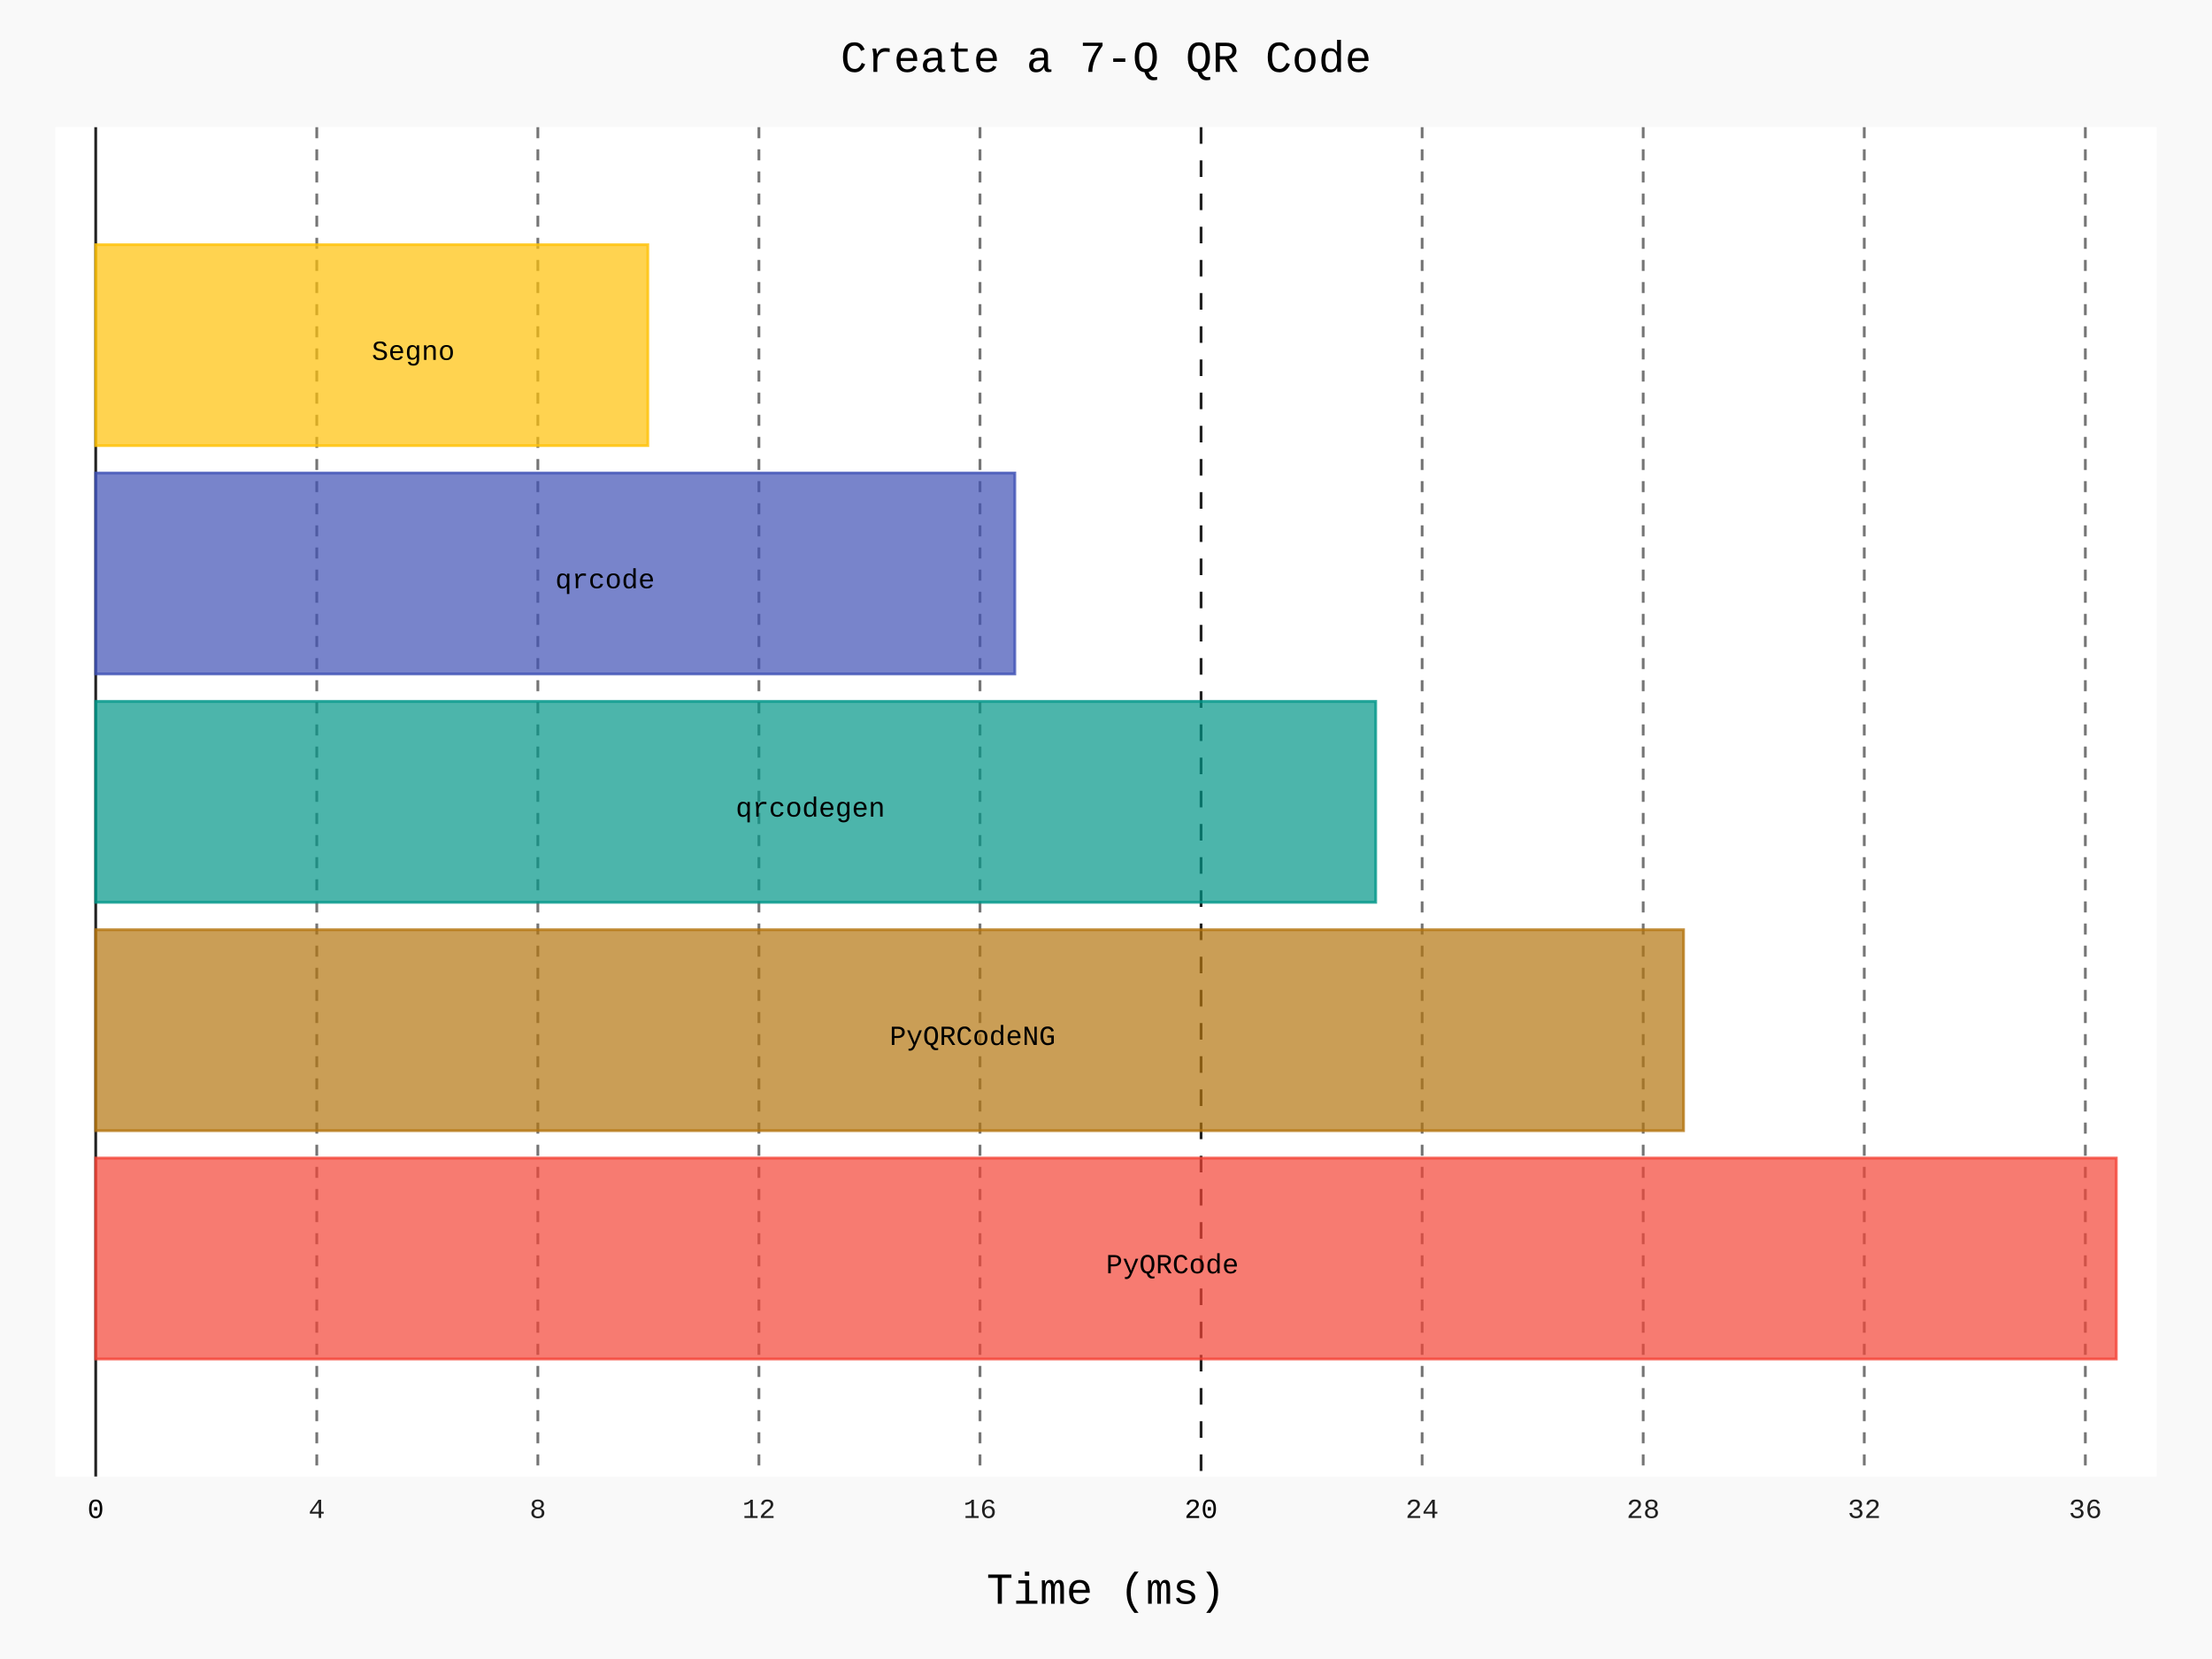
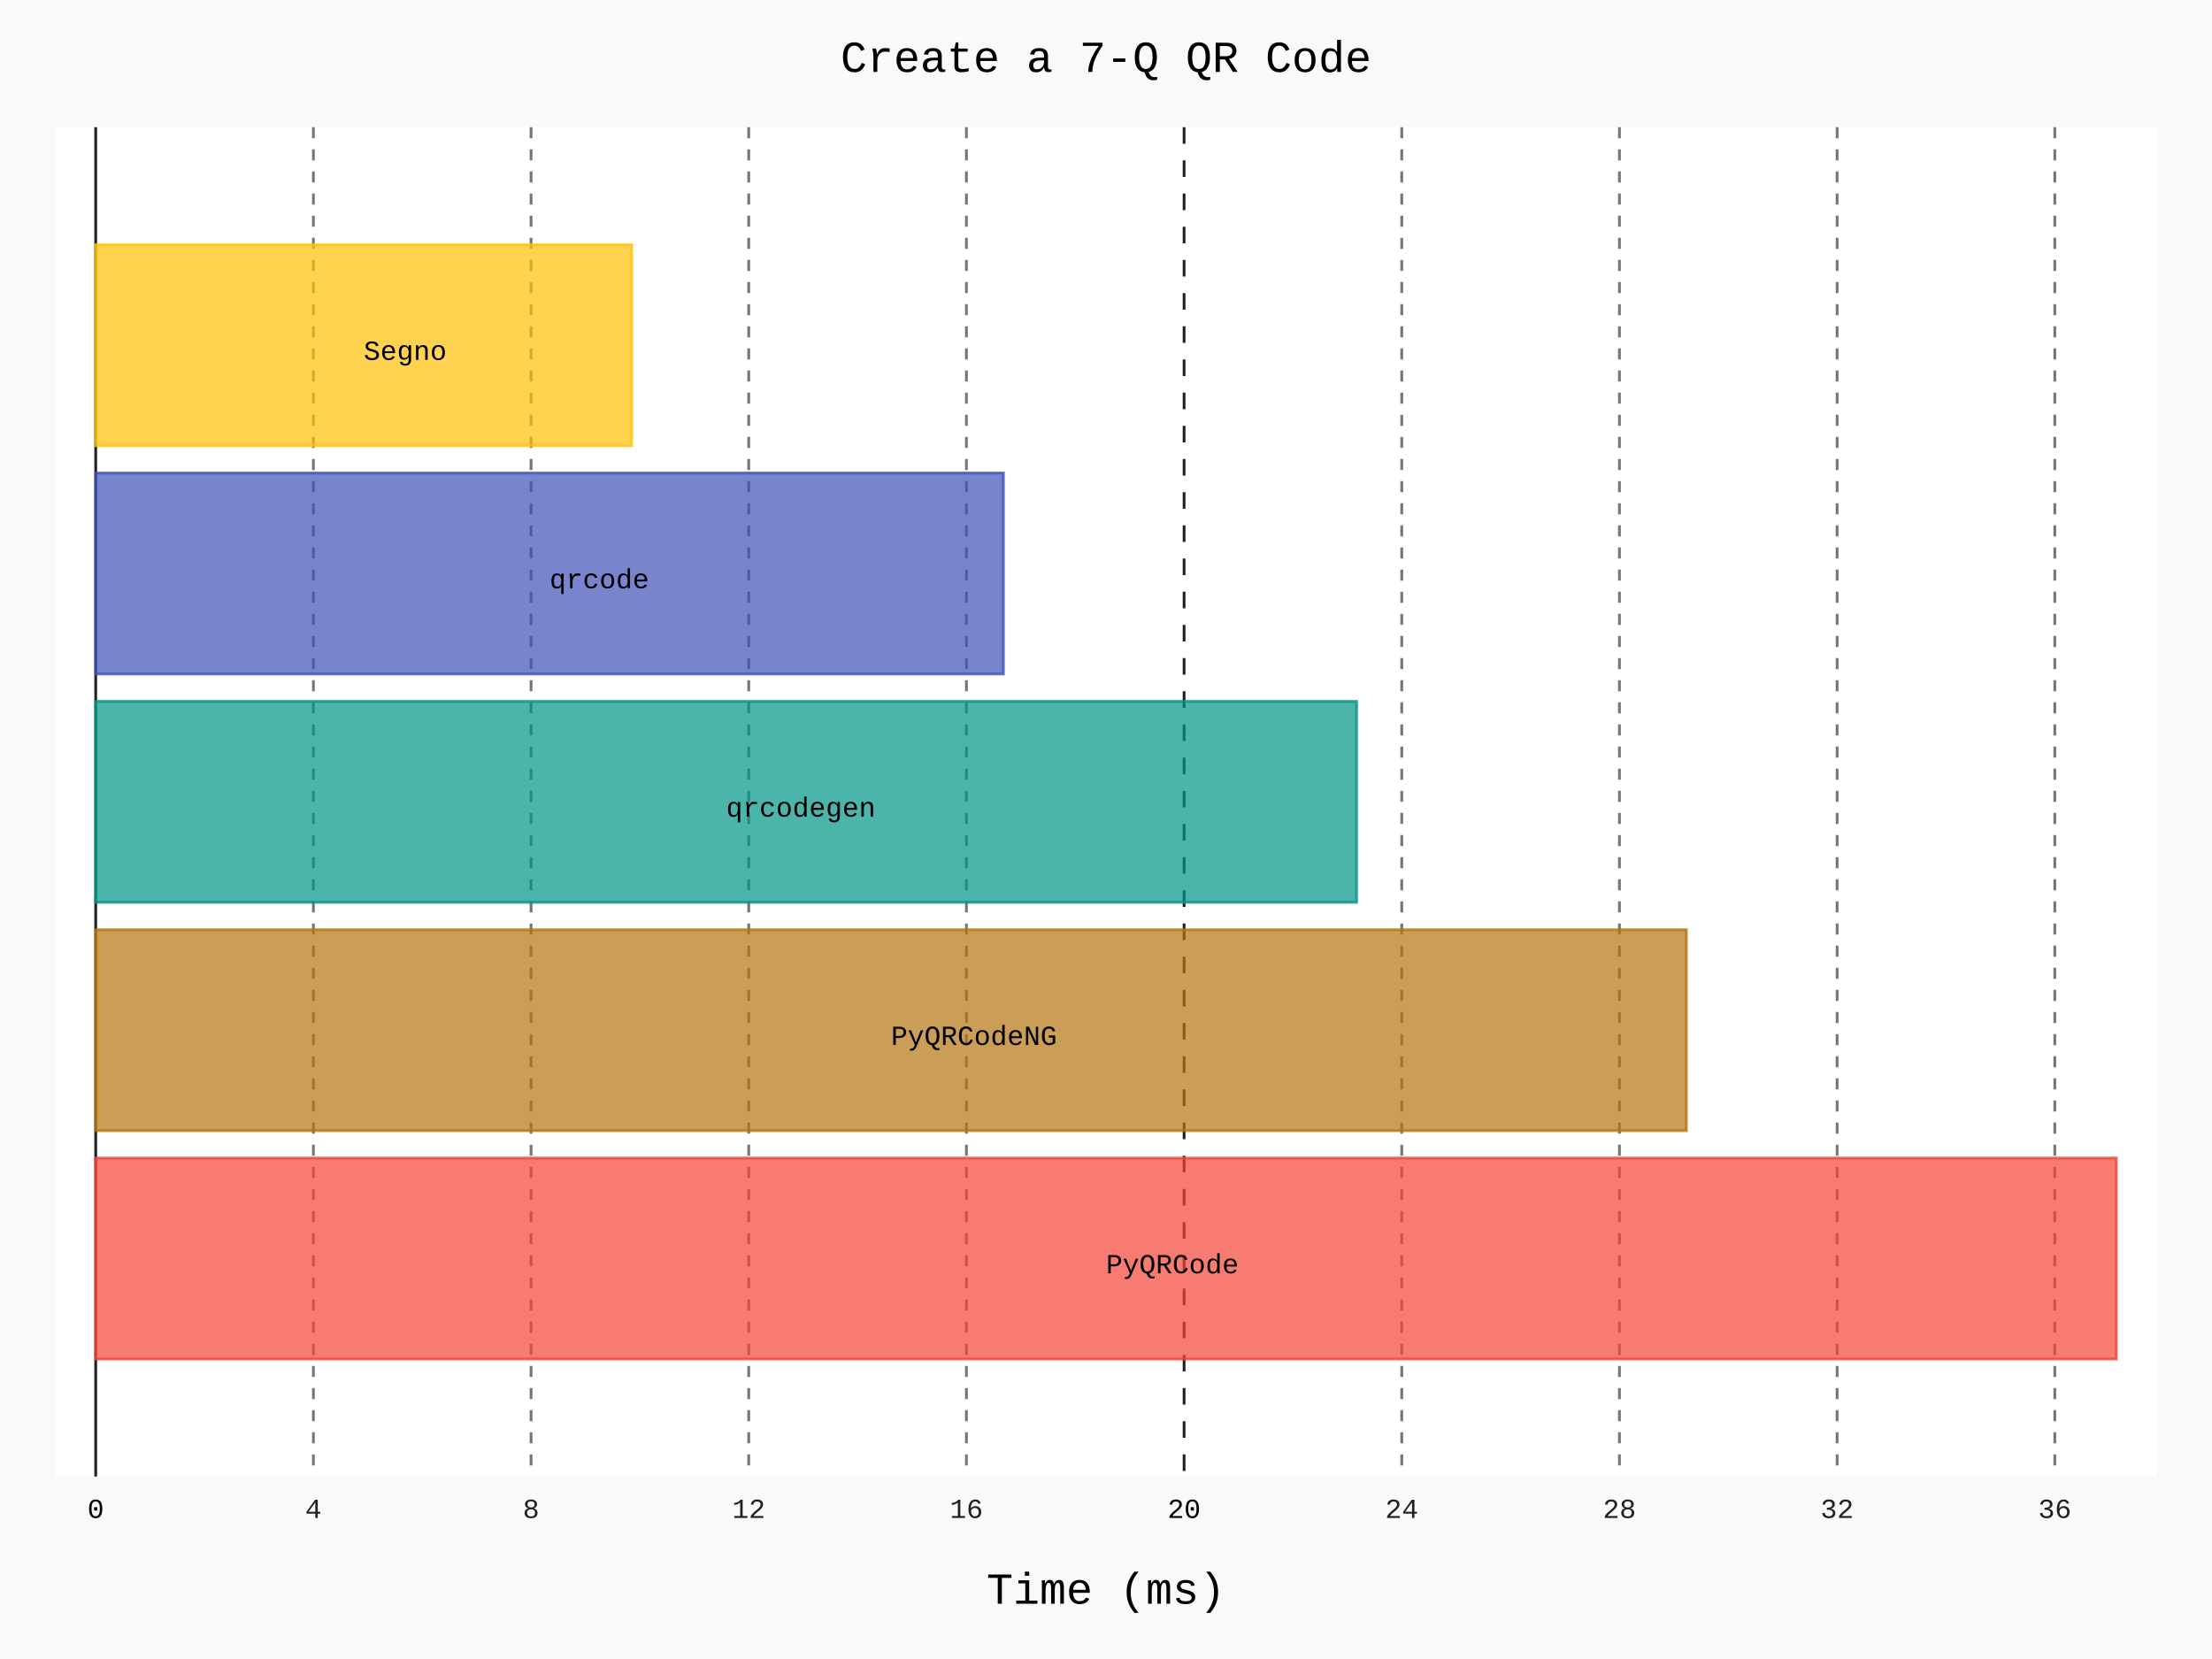
- <svg xmlns="http://www.w3.org/2000/svg" class="pygal-chart" id="chart-27aa79bd-fbdb-4c77-9a9f-c2890be60d8b" viewBox="0 0 800 600">
+ <svg xmlns="http://www.w3.org/2000/svg" class="pygal-chart" id="chart-301749ed-1372-4586-891b-69cff0e4323c" viewBox="0 0 800 600">
  <defs>
-     <style type="text/css">#chart-27aa79bd-fbdb-4c77-9a9f-c2890be60d8b{-webkit-user-select:none;-webkit-font-smoothing:antialiased;font-family:Consolas,"Liberation Mono",Menlo,Courier,monospace}#chart-27aa79bd-fbdb-4c77-9a9f-c2890be60d8b .title{font-family:Consolas,"Liberation Mono",Menlo,Courier,monospace;font-size:16px}#chart-27aa79bd-fbdb-4c77-9a9f-c2890be60d8b .legends .legend text{font-family:Consolas,"Liberation Mono",Menlo,Courier,monospace;font-size:14px}#chart-27aa79bd-fbdb-4c77-9a9f-c2890be60d8b .axis text{font-family:Consolas,"Liberation Mono",Menlo,Courier,monospace;font-size:10px}#chart-27aa79bd-fbdb-4c77-9a9f-c2890be60d8b .axis text.major{font-family:Consolas,"Liberation Mono",Menlo,Courier,monospace;font-size:10px}#chart-27aa79bd-fbdb-4c77-9a9f-c2890be60d8b .text-overlay text.value{font-family:Consolas,"Liberation Mono",Menlo,Courier,monospace;font-size:16px}#chart-27aa79bd-fbdb-4c77-9a9f-c2890be60d8b .text-overlay text.label{font-family:Consolas,"Liberation Mono",Menlo,Courier,monospace;font-size:10px}#chart-27aa79bd-fbdb-4c77-9a9f-c2890be60d8b .tooltip{font-family:Consolas,"Liberation Mono",Menlo,Courier,monospace;font-size:14px}#chart-27aa79bd-fbdb-4c77-9a9f-c2890be60d8b text.no_data{font-family:Consolas,"Liberation Mono",Menlo,Courier,monospace;font-size:64px}
- #chart-27aa79bd-fbdb-4c77-9a9f-c2890be60d8b{background-color:rgba(249,249,249,1)}#chart-27aa79bd-fbdb-4c77-9a9f-c2890be60d8b path,#chart-27aa79bd-fbdb-4c77-9a9f-c2890be60d8b line,#chart-27aa79bd-fbdb-4c77-9a9f-c2890be60d8b rect,#chart-27aa79bd-fbdb-4c77-9a9f-c2890be60d8b circle{-webkit-transition:150ms;-moz-transition:150ms;transition:150ms}#chart-27aa79bd-fbdb-4c77-9a9f-c2890be60d8b .graph &gt; .background{fill:rgba(249,249,249,1)}#chart-27aa79bd-fbdb-4c77-9a9f-c2890be60d8b .plot &gt; .background{fill:rgba(255,255,255,1)}#chart-27aa79bd-fbdb-4c77-9a9f-c2890be60d8b .graph{fill:rgba(0,0,0,.87)}#chart-27aa79bd-fbdb-4c77-9a9f-c2890be60d8b text.no_data{fill:rgba(0,0,0,1)}#chart-27aa79bd-fbdb-4c77-9a9f-c2890be60d8b .title{fill:rgba(0,0,0,1)}#chart-27aa79bd-fbdb-4c77-9a9f-c2890be60d8b .legends .legend text{fill:rgba(0,0,0,.87)}#chart-27aa79bd-fbdb-4c77-9a9f-c2890be60d8b .legends .legend:hover text{fill:rgba(0,0,0,1)}#chart-27aa79bd-fbdb-4c77-9a9f-c2890be60d8b .axis .line{stroke:rgba(0,0,0,1)}#chart-27aa79bd-fbdb-4c77-9a9f-c2890be60d8b .axis .guide.line{stroke:rgba(0,0,0,.54)}#chart-27aa79bd-fbdb-4c77-9a9f-c2890be60d8b .axis .major.line{stroke:rgba(0,0,0,.87)}#chart-27aa79bd-fbdb-4c77-9a9f-c2890be60d8b .axis text.major{fill:rgba(0,0,0,1)}#chart-27aa79bd-fbdb-4c77-9a9f-c2890be60d8b .axis.y .guides:hover .guide.line,#chart-27aa79bd-fbdb-4c77-9a9f-c2890be60d8b .line-graph .axis.x .guides:hover .guide.line,#chart-27aa79bd-fbdb-4c77-9a9f-c2890be60d8b .stackedline-graph .axis.x .guides:hover .guide.line,#chart-27aa79bd-fbdb-4c77-9a9f-c2890be60d8b .xy-graph .axis.x .guides:hover .guide.line{stroke:rgba(0,0,0,1)}#chart-27aa79bd-fbdb-4c77-9a9f-c2890be60d8b .axis .guides:hover text{fill:rgba(0,0,0,1)}#chart-27aa79bd-fbdb-4c77-9a9f-c2890be60d8b .reactive{fill-opacity:.7;stroke-opacity:.8}#chart-27aa79bd-fbdb-4c77-9a9f-c2890be60d8b .ci{stroke:rgba(0,0,0,.87)}#chart-27aa79bd-fbdb-4c77-9a9f-c2890be60d8b .reactive.active,#chart-27aa79bd-fbdb-4c77-9a9f-c2890be60d8b .active .reactive{fill-opacity:.8;stroke-opacity:.9;stroke-width:4}#chart-27aa79bd-fbdb-4c77-9a9f-c2890be60d8b .ci .reactive.active{stroke-width:1.5}#chart-27aa79bd-fbdb-4c77-9a9f-c2890be60d8b .series text{fill:rgba(0,0,0,1)}#chart-27aa79bd-fbdb-4c77-9a9f-c2890be60d8b .tooltip rect{fill:rgba(255,255,255,1);stroke:rgba(0,0,0,1);-webkit-transition:opacity 150ms;-moz-transition:opacity 150ms;transition:opacity 150ms}#chart-27aa79bd-fbdb-4c77-9a9f-c2890be60d8b .tooltip .label{fill:rgba(0,0,0,.87)}#chart-27aa79bd-fbdb-4c77-9a9f-c2890be60d8b .tooltip .label{fill:rgba(0,0,0,.87)}#chart-27aa79bd-fbdb-4c77-9a9f-c2890be60d8b .tooltip .legend{font-size:.8em;fill:rgba(0,0,0,.54)}#chart-27aa79bd-fbdb-4c77-9a9f-c2890be60d8b .tooltip .x_label{font-size:.6em;fill:rgba(0,0,0,1)}#chart-27aa79bd-fbdb-4c77-9a9f-c2890be60d8b .tooltip .xlink{font-size:.5em;text-decoration:underline}#chart-27aa79bd-fbdb-4c77-9a9f-c2890be60d8b .tooltip .value{font-size:1.5em}#chart-27aa79bd-fbdb-4c77-9a9f-c2890be60d8b .bound{font-size:.5em}#chart-27aa79bd-fbdb-4c77-9a9f-c2890be60d8b .max-value{font-size:.75em;fill:rgba(0,0,0,.54)}#chart-27aa79bd-fbdb-4c77-9a9f-c2890be60d8b .map-element{fill:rgba(255,255,255,1);stroke:rgba(0,0,0,.54) !important}#chart-27aa79bd-fbdb-4c77-9a9f-c2890be60d8b .map-element .reactive{fill-opacity:inherit;stroke-opacity:inherit}#chart-27aa79bd-fbdb-4c77-9a9f-c2890be60d8b .color-0,#chart-27aa79bd-fbdb-4c77-9a9f-c2890be60d8b .color-0 a:visited{stroke:#F44336;fill:#F44336}#chart-27aa79bd-fbdb-4c77-9a9f-c2890be60d8b .color-1,#chart-27aa79bd-fbdb-4c77-9a9f-c2890be60d8b .color-1 a:visited{stroke:#3F51B5;fill:#3F51B5}#chart-27aa79bd-fbdb-4c77-9a9f-c2890be60d8b .color-2,#chart-27aa79bd-fbdb-4c77-9a9f-c2890be60d8b .color-2 a:visited{stroke:#009688;fill:#009688}#chart-27aa79bd-fbdb-4c77-9a9f-c2890be60d8b .color-3,#chart-27aa79bd-fbdb-4c77-9a9f-c2890be60d8b .color-3 a:visited{stroke:#FFC107;fill:#FFC107}#chart-27aa79bd-fbdb-4c77-9a9f-c2890be60d8b .color-4,#chart-27aa79bd-fbdb-4c77-9a9f-c2890be60d8b .color-4 a:visited{stroke:#FF5722;fill:#FF5722}#chart-27aa79bd-fbdb-4c77-9a9f-c2890be60d8b .text-overlay .color-0 text{fill:black}#chart-27aa79bd-fbdb-4c77-9a9f-c2890be60d8b .text-overlay .color-1 text{fill:black}#chart-27aa79bd-fbdb-4c77-9a9f-c2890be60d8b .text-overlay .color-2 text{fill:black}#chart-27aa79bd-fbdb-4c77-9a9f-c2890be60d8b .text-overlay .color-3 text{fill:black}#chart-27aa79bd-fbdb-4c77-9a9f-c2890be60d8b .text-overlay .color-4 text{fill:black}
- #chart-27aa79bd-fbdb-4c77-9a9f-c2890be60d8b text.no_data{text-anchor:middle}#chart-27aa79bd-fbdb-4c77-9a9f-c2890be60d8b .guide.line{fill:none}#chart-27aa79bd-fbdb-4c77-9a9f-c2890be60d8b .centered{text-anchor:middle}#chart-27aa79bd-fbdb-4c77-9a9f-c2890be60d8b .title{text-anchor:middle}#chart-27aa79bd-fbdb-4c77-9a9f-c2890be60d8b .legends .legend text{fill-opacity:1}#chart-27aa79bd-fbdb-4c77-9a9f-c2890be60d8b .axis.x text{text-anchor:middle}#chart-27aa79bd-fbdb-4c77-9a9f-c2890be60d8b .axis.x:not(.web) text[transform]{text-anchor:start}#chart-27aa79bd-fbdb-4c77-9a9f-c2890be60d8b .axis.x:not(.web) text[transform].backwards{text-anchor:end}#chart-27aa79bd-fbdb-4c77-9a9f-c2890be60d8b .axis.y text{text-anchor:end}#chart-27aa79bd-fbdb-4c77-9a9f-c2890be60d8b .axis.y text[transform].backwards{text-anchor:start}#chart-27aa79bd-fbdb-4c77-9a9f-c2890be60d8b .axis.y2 text{text-anchor:start}#chart-27aa79bd-fbdb-4c77-9a9f-c2890be60d8b .axis.y2 text[transform].backwards{text-anchor:end}#chart-27aa79bd-fbdb-4c77-9a9f-c2890be60d8b .axis .guide.line{stroke-dasharray:4,4}#chart-27aa79bd-fbdb-4c77-9a9f-c2890be60d8b .axis .major.guide.line{stroke-dasharray:6,6}#chart-27aa79bd-fbdb-4c77-9a9f-c2890be60d8b .horizontal .axis.y .guide.line,#chart-27aa79bd-fbdb-4c77-9a9f-c2890be60d8b .horizontal .axis.y2 .guide.line,#chart-27aa79bd-fbdb-4c77-9a9f-c2890be60d8b .vertical .axis.x .guide.line{opacity:0}#chart-27aa79bd-fbdb-4c77-9a9f-c2890be60d8b .horizontal .axis.always_show .guide.line,#chart-27aa79bd-fbdb-4c77-9a9f-c2890be60d8b .vertical .axis.always_show .guide.line{opacity:1 !important}#chart-27aa79bd-fbdb-4c77-9a9f-c2890be60d8b .axis.y .guides:hover .guide.line,#chart-27aa79bd-fbdb-4c77-9a9f-c2890be60d8b .axis.y2 .guides:hover .guide.line,#chart-27aa79bd-fbdb-4c77-9a9f-c2890be60d8b .axis.x .guides:hover .guide.line{opacity:1}#chart-27aa79bd-fbdb-4c77-9a9f-c2890be60d8b .axis .guides:hover text{opacity:1}#chart-27aa79bd-fbdb-4c77-9a9f-c2890be60d8b .nofill{fill:none}#chart-27aa79bd-fbdb-4c77-9a9f-c2890be60d8b .subtle-fill{fill-opacity:.2}#chart-27aa79bd-fbdb-4c77-9a9f-c2890be60d8b .dot{stroke-width:1px;fill-opacity:1}#chart-27aa79bd-fbdb-4c77-9a9f-c2890be60d8b .dot.active{stroke-width:5px}#chart-27aa79bd-fbdb-4c77-9a9f-c2890be60d8b .dot.negative{fill:transparent}#chart-27aa79bd-fbdb-4c77-9a9f-c2890be60d8b text,#chart-27aa79bd-fbdb-4c77-9a9f-c2890be60d8b tspan{stroke:none !important}#chart-27aa79bd-fbdb-4c77-9a9f-c2890be60d8b .series text.active{opacity:1}#chart-27aa79bd-fbdb-4c77-9a9f-c2890be60d8b .tooltip rect{fill-opacity:.95;stroke-width:.5}#chart-27aa79bd-fbdb-4c77-9a9f-c2890be60d8b .tooltip text{fill-opacity:1}#chart-27aa79bd-fbdb-4c77-9a9f-c2890be60d8b .showable{visibility:hidden}#chart-27aa79bd-fbdb-4c77-9a9f-c2890be60d8b .showable.shown{visibility:visible}#chart-27aa79bd-fbdb-4c77-9a9f-c2890be60d8b .gauge-background{fill:rgba(229,229,229,1);stroke:none}#chart-27aa79bd-fbdb-4c77-9a9f-c2890be60d8b .bg-lines{stroke:rgba(249,249,249,1);stroke-width:2px}</style>
+     <style type="text/css">#chart-301749ed-1372-4586-891b-69cff0e4323c{-webkit-user-select:none;-webkit-font-smoothing:antialiased;font-family:Consolas,"Liberation Mono",Menlo,Courier,monospace}#chart-301749ed-1372-4586-891b-69cff0e4323c .title{font-family:Consolas,"Liberation Mono",Menlo,Courier,monospace;font-size:16px}#chart-301749ed-1372-4586-891b-69cff0e4323c .legends .legend text{font-family:Consolas,"Liberation Mono",Menlo,Courier,monospace;font-size:14px}#chart-301749ed-1372-4586-891b-69cff0e4323c .axis text{font-family:Consolas,"Liberation Mono",Menlo,Courier,monospace;font-size:10px}#chart-301749ed-1372-4586-891b-69cff0e4323c .axis text.major{font-family:Consolas,"Liberation Mono",Menlo,Courier,monospace;font-size:10px}#chart-301749ed-1372-4586-891b-69cff0e4323c .text-overlay text.value{font-family:Consolas,"Liberation Mono",Menlo,Courier,monospace;font-size:16px}#chart-301749ed-1372-4586-891b-69cff0e4323c .text-overlay text.label{font-family:Consolas,"Liberation Mono",Menlo,Courier,monospace;font-size:10px}#chart-301749ed-1372-4586-891b-69cff0e4323c .tooltip{font-family:Consolas,"Liberation Mono",Menlo,Courier,monospace;font-size:14px}#chart-301749ed-1372-4586-891b-69cff0e4323c text.no_data{font-family:Consolas,"Liberation Mono",Menlo,Courier,monospace;font-size:64px}
+ #chart-301749ed-1372-4586-891b-69cff0e4323c{background-color:rgba(249,249,249,1)}#chart-301749ed-1372-4586-891b-69cff0e4323c path,#chart-301749ed-1372-4586-891b-69cff0e4323c line,#chart-301749ed-1372-4586-891b-69cff0e4323c rect,#chart-301749ed-1372-4586-891b-69cff0e4323c circle{-webkit-transition:150ms;-moz-transition:150ms;transition:150ms}#chart-301749ed-1372-4586-891b-69cff0e4323c .graph &gt; .background{fill:rgba(249,249,249,1)}#chart-301749ed-1372-4586-891b-69cff0e4323c .plot &gt; .background{fill:rgba(255,255,255,1)}#chart-301749ed-1372-4586-891b-69cff0e4323c .graph{fill:rgba(0,0,0,.87)}#chart-301749ed-1372-4586-891b-69cff0e4323c text.no_data{fill:rgba(0,0,0,1)}#chart-301749ed-1372-4586-891b-69cff0e4323c .title{fill:rgba(0,0,0,1)}#chart-301749ed-1372-4586-891b-69cff0e4323c .legends .legend text{fill:rgba(0,0,0,.87)}#chart-301749ed-1372-4586-891b-69cff0e4323c .legends .legend:hover text{fill:rgba(0,0,0,1)}#chart-301749ed-1372-4586-891b-69cff0e4323c .axis .line{stroke:rgba(0,0,0,1)}#chart-301749ed-1372-4586-891b-69cff0e4323c .axis .guide.line{stroke:rgba(0,0,0,.54)}#chart-301749ed-1372-4586-891b-69cff0e4323c .axis .major.line{stroke:rgba(0,0,0,.87)}#chart-301749ed-1372-4586-891b-69cff0e4323c .axis text.major{fill:rgba(0,0,0,1)}#chart-301749ed-1372-4586-891b-69cff0e4323c .axis.y .guides:hover .guide.line,#chart-301749ed-1372-4586-891b-69cff0e4323c .line-graph .axis.x .guides:hover .guide.line,#chart-301749ed-1372-4586-891b-69cff0e4323c .stackedline-graph .axis.x .guides:hover .guide.line,#chart-301749ed-1372-4586-891b-69cff0e4323c .xy-graph .axis.x .guides:hover .guide.line{stroke:rgba(0,0,0,1)}#chart-301749ed-1372-4586-891b-69cff0e4323c .axis .guides:hover text{fill:rgba(0,0,0,1)}#chart-301749ed-1372-4586-891b-69cff0e4323c .reactive{fill-opacity:.7;stroke-opacity:.8}#chart-301749ed-1372-4586-891b-69cff0e4323c .ci{stroke:rgba(0,0,0,.87)}#chart-301749ed-1372-4586-891b-69cff0e4323c .reactive.active,#chart-301749ed-1372-4586-891b-69cff0e4323c .active .reactive{fill-opacity:.8;stroke-opacity:.9;stroke-width:4}#chart-301749ed-1372-4586-891b-69cff0e4323c .ci .reactive.active{stroke-width:1.5}#chart-301749ed-1372-4586-891b-69cff0e4323c .series text{fill:rgba(0,0,0,1)}#chart-301749ed-1372-4586-891b-69cff0e4323c .tooltip rect{fill:rgba(255,255,255,1);stroke:rgba(0,0,0,1);-webkit-transition:opacity 150ms;-moz-transition:opacity 150ms;transition:opacity 150ms}#chart-301749ed-1372-4586-891b-69cff0e4323c .tooltip .label{fill:rgba(0,0,0,.87)}#chart-301749ed-1372-4586-891b-69cff0e4323c .tooltip .label{fill:rgba(0,0,0,.87)}#chart-301749ed-1372-4586-891b-69cff0e4323c .tooltip .legend{font-size:.8em;fill:rgba(0,0,0,.54)}#chart-301749ed-1372-4586-891b-69cff0e4323c .tooltip .x_label{font-size:.6em;fill:rgba(0,0,0,1)}#chart-301749ed-1372-4586-891b-69cff0e4323c .tooltip .xlink{font-size:.5em;text-decoration:underline}#chart-301749ed-1372-4586-891b-69cff0e4323c .tooltip .value{font-size:1.5em}#chart-301749ed-1372-4586-891b-69cff0e4323c .bound{font-size:.5em}#chart-301749ed-1372-4586-891b-69cff0e4323c .max-value{font-size:.75em;fill:rgba(0,0,0,.54)}#chart-301749ed-1372-4586-891b-69cff0e4323c .map-element{fill:rgba(255,255,255,1);stroke:rgba(0,0,0,.54) !important}#chart-301749ed-1372-4586-891b-69cff0e4323c .map-element .reactive{fill-opacity:inherit;stroke-opacity:inherit}#chart-301749ed-1372-4586-891b-69cff0e4323c .color-0,#chart-301749ed-1372-4586-891b-69cff0e4323c .color-0 a:visited{stroke:#F44336;fill:#F44336}#chart-301749ed-1372-4586-891b-69cff0e4323c .color-1,#chart-301749ed-1372-4586-891b-69cff0e4323c .color-1 a:visited{stroke:#3F51B5;fill:#3F51B5}#chart-301749ed-1372-4586-891b-69cff0e4323c .color-2,#chart-301749ed-1372-4586-891b-69cff0e4323c .color-2 a:visited{stroke:#009688;fill:#009688}#chart-301749ed-1372-4586-891b-69cff0e4323c .color-3,#chart-301749ed-1372-4586-891b-69cff0e4323c .color-3 a:visited{stroke:#FFC107;fill:#FFC107}#chart-301749ed-1372-4586-891b-69cff0e4323c .color-4,#chart-301749ed-1372-4586-891b-69cff0e4323c .color-4 a:visited{stroke:#FF5722;fill:#FF5722}#chart-301749ed-1372-4586-891b-69cff0e4323c .text-overlay .color-0 text{fill:black}#chart-301749ed-1372-4586-891b-69cff0e4323c .text-overlay .color-1 text{fill:black}#chart-301749ed-1372-4586-891b-69cff0e4323c .text-overlay .color-2 text{fill:black}#chart-301749ed-1372-4586-891b-69cff0e4323c .text-overlay .color-3 text{fill:black}#chart-301749ed-1372-4586-891b-69cff0e4323c .text-overlay .color-4 text{fill:black}
+ #chart-301749ed-1372-4586-891b-69cff0e4323c text.no_data{text-anchor:middle}#chart-301749ed-1372-4586-891b-69cff0e4323c .guide.line{fill:none}#chart-301749ed-1372-4586-891b-69cff0e4323c .centered{text-anchor:middle}#chart-301749ed-1372-4586-891b-69cff0e4323c .title{text-anchor:middle}#chart-301749ed-1372-4586-891b-69cff0e4323c .legends .legend text{fill-opacity:1}#chart-301749ed-1372-4586-891b-69cff0e4323c .axis.x text{text-anchor:middle}#chart-301749ed-1372-4586-891b-69cff0e4323c .axis.x:not(.web) text[transform]{text-anchor:start}#chart-301749ed-1372-4586-891b-69cff0e4323c .axis.x:not(.web) text[transform].backwards{text-anchor:end}#chart-301749ed-1372-4586-891b-69cff0e4323c .axis.y text{text-anchor:end}#chart-301749ed-1372-4586-891b-69cff0e4323c .axis.y text[transform].backwards{text-anchor:start}#chart-301749ed-1372-4586-891b-69cff0e4323c .axis.y2 text{text-anchor:start}#chart-301749ed-1372-4586-891b-69cff0e4323c .axis.y2 text[transform].backwards{text-anchor:end}#chart-301749ed-1372-4586-891b-69cff0e4323c .axis .guide.line{stroke-dasharray:4,4}#chart-301749ed-1372-4586-891b-69cff0e4323c .axis .major.guide.line{stroke-dasharray:6,6}#chart-301749ed-1372-4586-891b-69cff0e4323c .horizontal .axis.y .guide.line,#chart-301749ed-1372-4586-891b-69cff0e4323c .horizontal .axis.y2 .guide.line,#chart-301749ed-1372-4586-891b-69cff0e4323c .vertical .axis.x .guide.line{opacity:0}#chart-301749ed-1372-4586-891b-69cff0e4323c .horizontal .axis.always_show .guide.line,#chart-301749ed-1372-4586-891b-69cff0e4323c .vertical .axis.always_show .guide.line{opacity:1 !important}#chart-301749ed-1372-4586-891b-69cff0e4323c .axis.y .guides:hover .guide.line,#chart-301749ed-1372-4586-891b-69cff0e4323c .axis.y2 .guides:hover .guide.line,#chart-301749ed-1372-4586-891b-69cff0e4323c .axis.x .guides:hover .guide.line{opacity:1}#chart-301749ed-1372-4586-891b-69cff0e4323c .axis .guides:hover text{opacity:1}#chart-301749ed-1372-4586-891b-69cff0e4323c .nofill{fill:none}#chart-301749ed-1372-4586-891b-69cff0e4323c .subtle-fill{fill-opacity:.2}#chart-301749ed-1372-4586-891b-69cff0e4323c .dot{stroke-width:1px;fill-opacity:1}#chart-301749ed-1372-4586-891b-69cff0e4323c .dot.active{stroke-width:5px}#chart-301749ed-1372-4586-891b-69cff0e4323c .dot.negative{fill:transparent}#chart-301749ed-1372-4586-891b-69cff0e4323c text,#chart-301749ed-1372-4586-891b-69cff0e4323c tspan{stroke:none !important}#chart-301749ed-1372-4586-891b-69cff0e4323c .series text.active{opacity:1}#chart-301749ed-1372-4586-891b-69cff0e4323c .tooltip rect{fill-opacity:.95;stroke-width:.5}#chart-301749ed-1372-4586-891b-69cff0e4323c .tooltip text{fill-opacity:1}#chart-301749ed-1372-4586-891b-69cff0e4323c .showable{visibility:hidden}#chart-301749ed-1372-4586-891b-69cff0e4323c .showable.shown{visibility:visible}#chart-301749ed-1372-4586-891b-69cff0e4323c .gauge-background{fill:rgba(229,229,229,1);stroke:none}#chart-301749ed-1372-4586-891b-69cff0e4323c .bg-lines{stroke:rgba(249,249,249,1);stroke-width:2px}</style>
  </defs>
  <g class="graph horizontalbar-graph horizontal">
    <rect class="background" height="600" width="800" x="0" y="0" />
    <g class="plot" transform="translate(20, 46)">
      <rect class="background" height="488" width="760" x="0" y="0" />
      <g class="axis x always_show">
        <g class="guides">
          <path class="axis major line" d="M14.615 0 v488" />
          <text class="major" x="14.615" y="503.0">0</text>
        </g>
        <g class="guides">
-           <path class="guide line" d="M94.568 0 v488" />
-           <text class="" x="94.568" y="503.0">4</text>
+           <path class="guide line" d="M93.341 0 v488" />
+           <text class="" x="93.341" y="503.0">4</text>
        </g>
        <g class="guides">
-           <path class="guide line" d="M174.521 0 v488" />
-           <text class="" x="174.521" y="503.0">8</text>
+           <path class="guide line" d="M172.066 0 v488" />
+           <text class="" x="172.066" y="503.0">8</text>
        </g>
        <g class="guides">
-           <path class="guide line" d="M254.474 0 v488" />
-           <text class="" x="254.474" y="503.0">12</text>
+           <path class="guide line" d="M250.792 0 v488" />
+           <text class="" x="250.792" y="503.0">12</text>
        </g>
        <g class="guides">
-           <path class="guide line" d="M334.427 0 v488" />
-           <text class="" x="334.427" y="503.0">16</text>
+           <path class="guide line" d="M329.517 0 v488" />
+           <text class="" x="329.517" y="503.0">16</text>
        </g>
        <g class="guides">
-           <path class="major guide line" d="M414.38 0 v488" />
-           <text class="major" x="414.38" y="503.0">20</text>
+           <path class="major guide line" d="M408.243 0 v488" />
+           <text class="major" x="408.243" y="503.0">20</text>
        </g>
        <g class="guides">
-           <path class="guide line" d="M494.333 0 v488" />
-           <text class="" x="494.333" y="503.0">24</text>
+           <path class="guide line" d="M486.968 0 v488" />
+           <text class="" x="486.968" y="503.0">24</text>
        </g>
        <g class="guides">
-           <path class="guide line" d="M574.285 0 v488" />
-           <text class="" x="574.285" y="503.0">28</text>
+           <path class="guide line" d="M565.694 0 v488" />
+           <text class="" x="565.694" y="503.0">28</text>
        </g>
        <g class="guides">
-           <path class="guide line" d="M654.238 0 v488" />
-           <text class="" x="654.238" y="503.0">32</text>
+           <path class="guide line" d="M644.419 0 v488" />
+           <text class="" x="644.419" y="503.0">32</text>
        </g>
        <g class="guides">
-           <path class="guide line" d="M734.191 0 v488" />
-           <text class="" x="734.191" y="503.0">36</text>
+           <path class="guide line" d="M723.145 0 v488" />
+           <text class="" x="723.145" y="503.0">36</text>
        </g>
      </g>
      <g class="series serie-4 color-4">
        <g class="bars">
          <g class="bar" style="fill: #F44336; stroke: #F44336">
            <rect class="rect reactive tooltip-trigger" height="72.674" rx="0" ry="0" width="730.769" x="14.615" y="372.832" />
          </g>
        </g>
      </g>
      <g class="series serie-3 color-3">
        <g class="bars">
          <g class="bar" style="fill: #b4750f; stroke: #b4750f">
-             <rect class="rect reactive tooltip-trigger" height="72.674" rx="0" ry="0" width="574.261" x="14.615" y="290.247" />
+             <rect class="rect reactive tooltip-trigger" height="72.674" rx="0" ry="0" width="575.286" x="14.615" y="290.247" />
          </g>
        </g>
      </g>
      <g class="series serie-2 color-2">
        <g class="bars">
          <g class="bar" style="fill: #009688; stroke: #009688">
-             <rect class="rect reactive tooltip-trigger" height="72.674" rx="0" ry="0" width="462.927" x="14.615" y="207.663" />
+             <rect class="rect reactive tooltip-trigger" height="72.674" rx="0" ry="0" width="456.017" x="14.615" y="207.663" />
          </g>
        </g>
      </g>
      <g class="series serie-1 color-1">
        <g class="bars">
          <g class="bar" style="fill: #3F51B5; stroke: #3F51B5">
-             <rect class="rect reactive tooltip-trigger" height="72.674" rx="0" ry="0" width="332.404" x="14.615" y="125.078" />
+             <rect class="rect reactive tooltip-trigger" height="72.674" rx="0" ry="0" width="328.285" x="14.615" y="125.078" />
          </g>
        </g>
      </g>
      <g class="series serie-0 color-0">
        <g class="bars">
          <g class="bar" style="fill: #FFC107; stroke: #FFC107">
-             <rect class="rect reactive tooltip-trigger" height="72.674" rx="0" ry="0" width="199.682" x="14.615" y="42.494" />
+             <rect class="rect reactive tooltip-trigger" height="72.674" rx="0" ry="0" width="193.861" x="14.615" y="42.494" />
          </g>
        </g>
      </g>
    </g>
    <g class="titles">
      <text class="title plot_title" x="400.0" y="26">Create a 7-Q QR Code</text>
      <text class="title" x="400.0" y="580">Time (ms)</text>
    </g>
    <g class="plot overlay" transform="translate(20, 46)">
      <g class="series serie-4 color-4" />
      <g class="series serie-3 color-3" />
      <g class="series serie-2 color-2" />
      <g class="series serie-1 color-1" />
      <g class="series serie-0 color-0" />
    </g>
    <g class="plot text-overlay" transform="translate(20, 46)">
      <g class="series serie-4 color-4">
-         <text class="label" x="380.0" y="414.503">PyQRCode</text>
+         <text class="label" x="380" y="414.503">PyQRCode</text>
      </g>
      <g class="series serie-3 color-3">
-         <text class="label" x="301.746" y="331.918">PyQRCodeNG</text>
+         <text class="label" x="302.259" y="331.918">PyQRCodeNG</text>
      </g>
      <g class="series serie-2 color-2">
-         <text class="label" x="246.079" y="249.333">qrcodegen</text>
+         <text class="label" x="242.624" y="249.333">qrcodegen</text>
      </g>
      <g class="series serie-1 color-1">
-         <text class="label" x="180.817" y="166.749">qrcode</text>
+         <text class="label" x="178.758" y="166.749">qrcode</text>
      </g>
      <g class="series serie-0 color-0">
-         <text class="label" x="114.457" y="84.164">Segno</text>
+         <text class="label" x="111.546" y="84.164">Segno</text>
      </g>
    </g>
    <g class="plot tooltip-overlay" transform="translate(20, 46)">
      <g class="tooltip" style="opacity: 0" transform="translate(0 0)">
        <rect class="tooltip-box" height="0" rx="0" ry="0" width="0" />
        <g class="text" />
      </g>
    </g>
  </g>
</svg>
